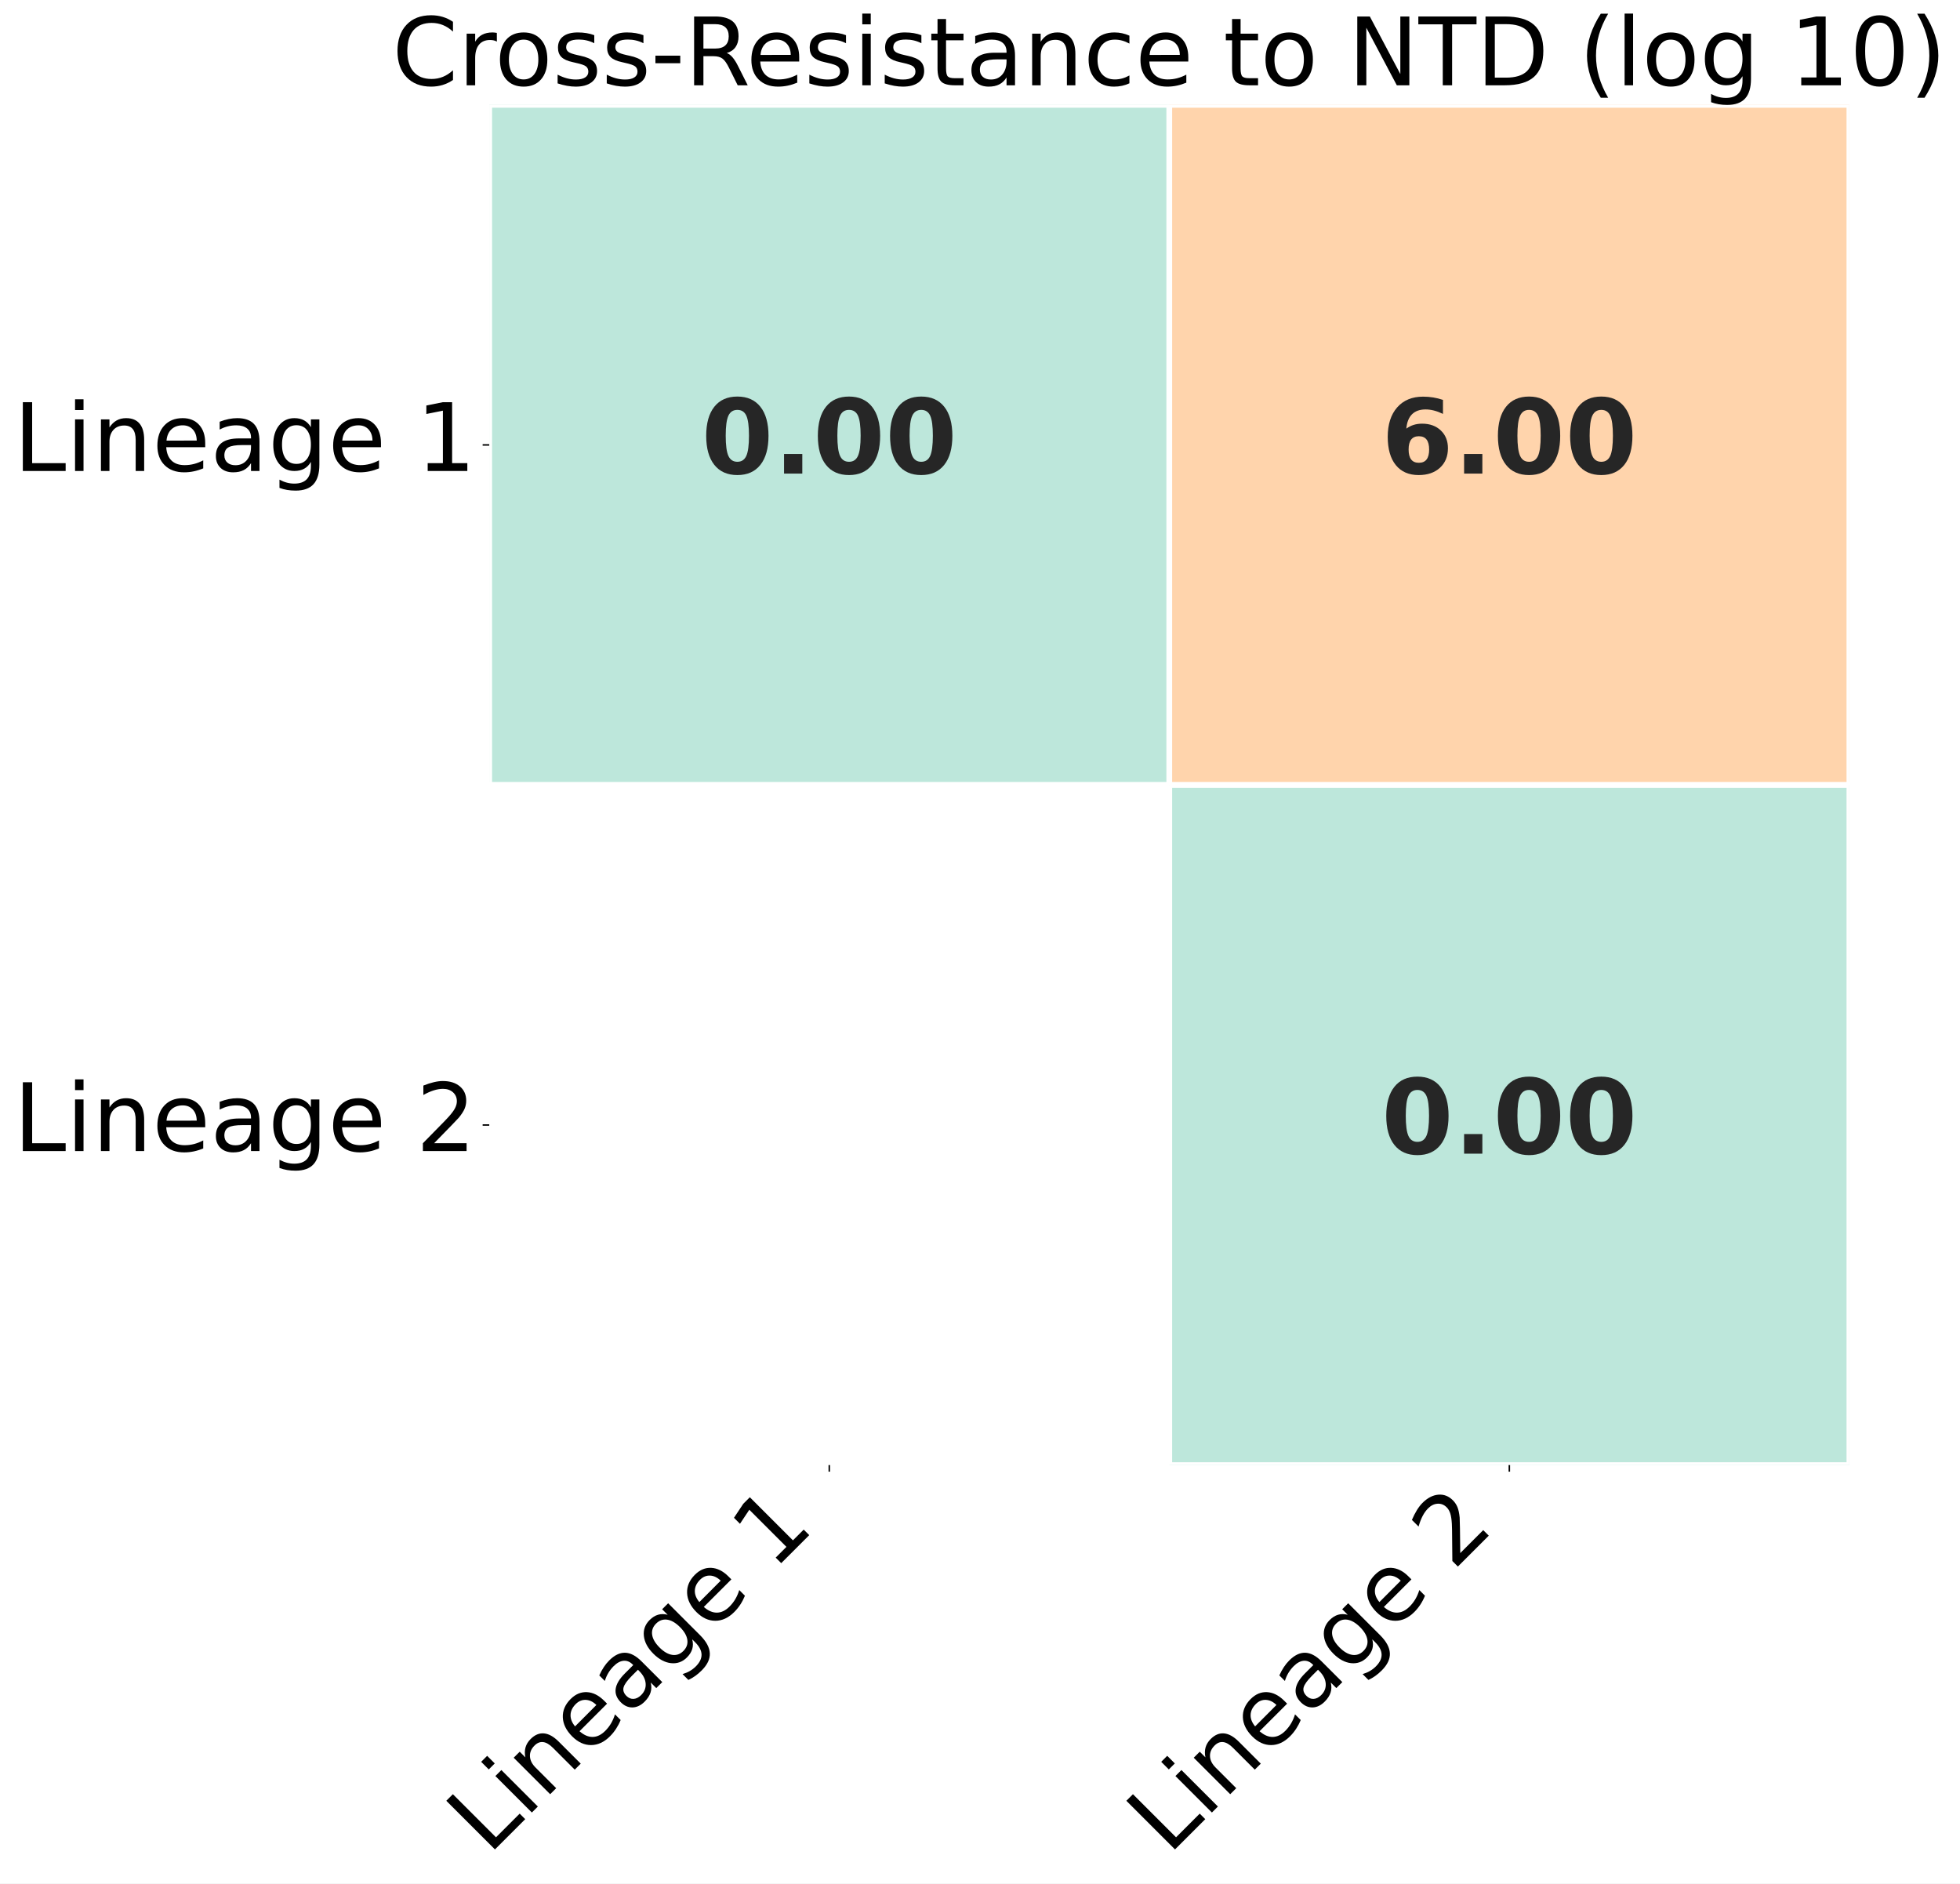
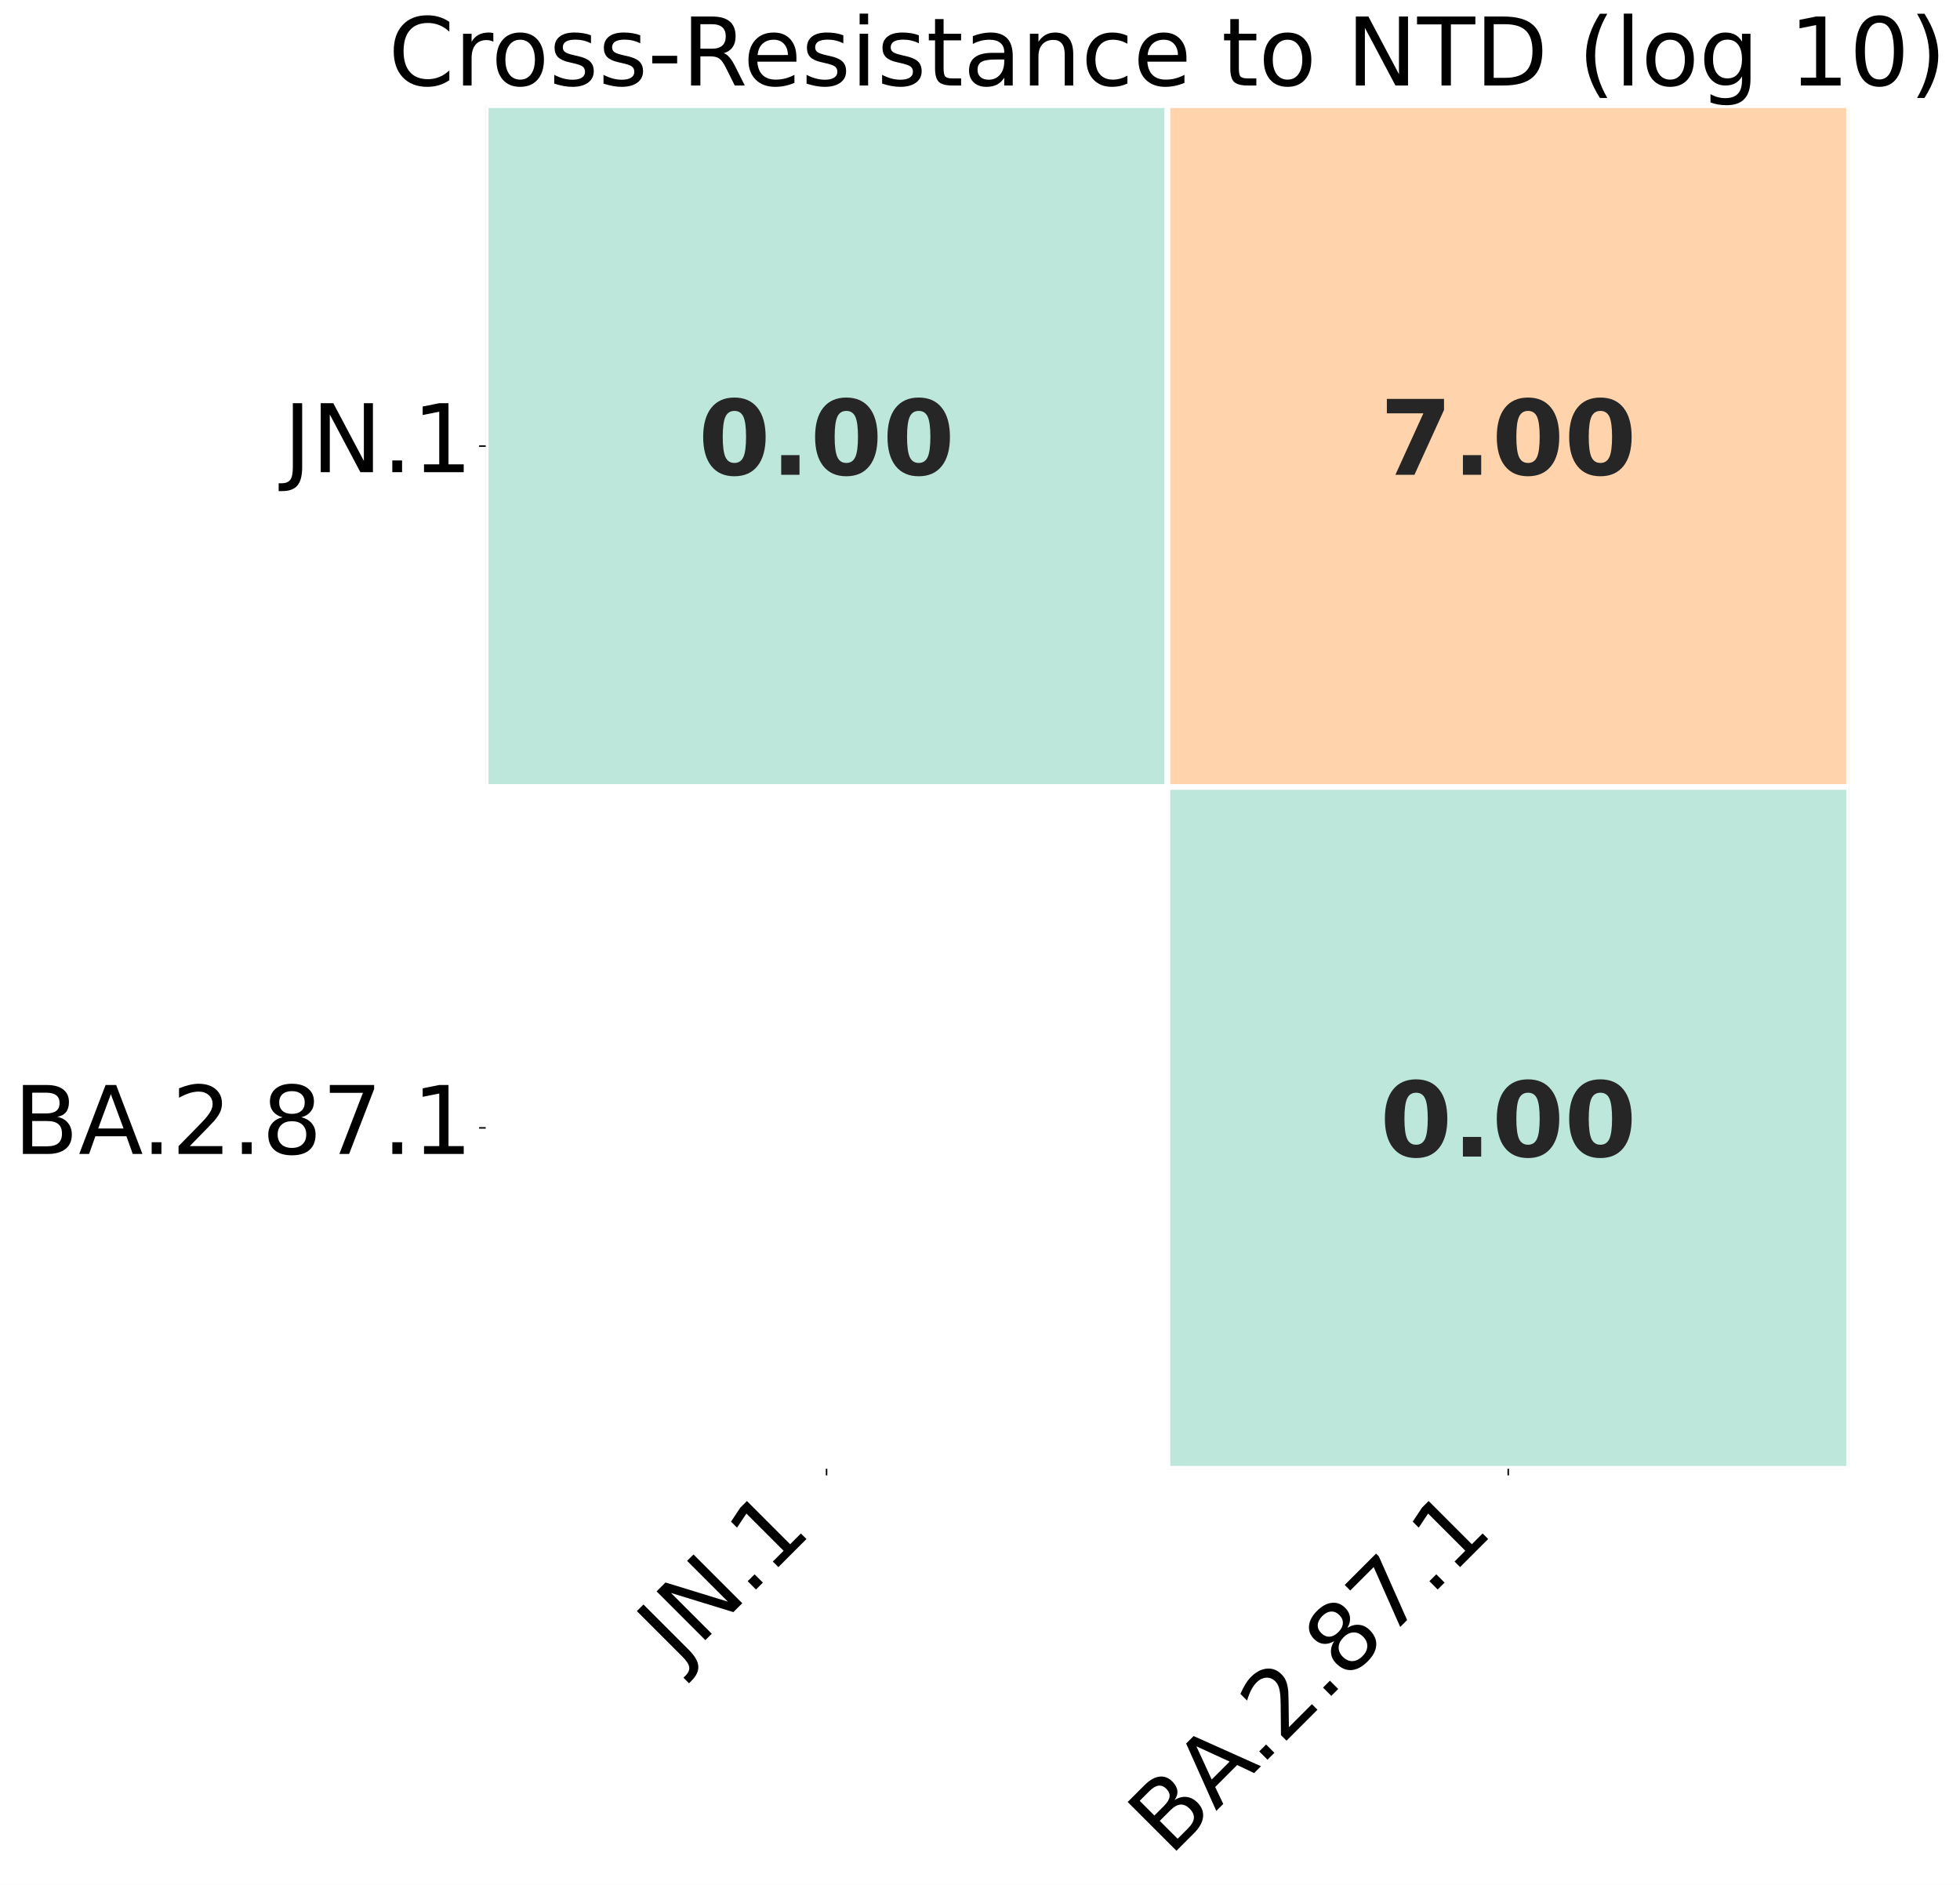
- <svg xmlns="http://www.w3.org/2000/svg" xmlns:xlink="http://www.w3.org/1999/xlink" width="1038.6pt" height="998.008pt" viewBox="0 0 1038.6 998.008" version="1.1">
+ <svg xmlns="http://www.w3.org/2000/svg" xmlns:xlink="http://www.w3.org/1999/xlink" width="1036.1pt" height="996.24pt" viewBox="0 0 1036.1 996.24" version="1.1">
  <defs>
    <style type="text/css">*{stroke-linejoin: round; stroke-linecap: butt}</style>
  </defs>
  <g id="figure_1">
    <g id="patch_1">
-       <path d="M 0 998.008  L 1038.6 998.008  L 1038.6 -0  L 0 -0  z " style="fill: #ffffff" />
+       <path d="M 0 996.24  L 1036.1 996.24  L 1036.1 -0  L 0 -0  z " style="fill: #ffffff" />
    </g>
    <g id="axes_1">
      <g id="patch_2">
-         <path d="M 259.255 776.311  L 979.975 776.311  L 979.975 55.591  L 259.255 55.591  z " style="fill: #ffffff" />
+         <path d="M 256.755 776.311  L 977.475 776.311  L 977.475 55.591  L 256.755 55.591  z " style="fill: #ffffff" />
      </g>
      <g id="QuadMesh_1">
-         <path d="M 259.255 55.591  L 619.615 55.591  L 619.615 415.951  L 259.255 415.951  L 259.255 55.591  " clip-path="url(#p491a91138c)" style="fill: #bde7db; stroke: #ffffff; stroke-width: 3" />
-         <path d="M 619.615 55.591  L 979.975 55.591  L 979.975 415.951  L 619.615 415.951  L 619.615 55.591  " clip-path="url(#p491a91138c)" style="fill: #ffd4ac; stroke: #ffffff; stroke-width: 3" />
-         <path d="M 259.255 415.951  L 619.615 415.951  L 619.615 776.311  L 259.255 776.311  L 259.255 415.951  " clip-path="url(#p491a91138c)" style="fill: none; stroke: #ffffff; stroke-width: 3" />
-         <path d="M 619.615 415.951  L 979.975 415.951  L 979.975 776.311  L 619.615 776.311  L 619.615 415.951  " clip-path="url(#p491a91138c)" style="fill: #bde7db; stroke: #ffffff; stroke-width: 3" />
+         <path d="M 256.755 55.591  L 617.115 55.591  L 617.115 415.951  L 256.755 415.951  L 256.755 55.591  " clip-path="url(#p4670fa784c)" style="fill: #bde7db; stroke: #ffffff; stroke-width: 3" />
+         <path d="M 617.115 55.591  L 977.475 55.591  L 977.475 415.951  L 617.115 415.951  L 617.115 55.591  " clip-path="url(#p4670fa784c)" style="fill: #ffd4ac; stroke: #ffffff; stroke-width: 3" />
+         <path d="M 256.755 415.951  L 617.115 415.951  L 617.115 776.311  L 256.755 776.311  L 256.755 415.951  " clip-path="url(#p4670fa784c)" style="fill: none; stroke: #ffffff; stroke-width: 3" />
+         <path d="M 617.115 415.951  L 977.475 415.951  L 977.475 776.311  L 617.115 776.311  L 617.115 415.951  " clip-path="url(#p4670fa784c)" style="fill: #bde7db; stroke: #ffffff; stroke-width: 3" />
      </g>
      <g id="matplotlib.axis_1">
        <g id="xtick_1">
          <g id="line2d_1">
            <defs>
-               <path id="m71ddd3927d" d="M 0 0  L 0 3.5  " style="stroke: #000000; stroke-width: 0.8" />
+               <path id="mec1ef8c80c" d="M 0 0  L 0 3.5  " style="stroke: #000000; stroke-width: 0.8" />
            </defs>
            <g>
-               <use xlink:href="#m71ddd3927d" x="439.435" y="776.311" style="stroke: #000000; stroke-width: 0.8" />
+               <use xlink:href="#mec1ef8c80c" x="436.935" y="776.311" style="stroke: #000000; stroke-width: 0.8" />
            </g>
          </g>
          <g id="text_1">
-             <g transform="translate(258.8021 983.455) rotate(-45) scale(0.5 -0.5)">
+             <g transform="translate(358.9706 880.7864) rotate(-45) scale(0.5 -0.5)">
              <defs>
-                 <path id="DejaVuSans-4c" d="M 628 4666  L 1259 4666  L 1259 531  L 3531 531  L 3531 0  L 628 0  L 628 4666  z " transform="scale(0.015625)" />
-                 <path id="DejaVuSans-69" d="M 603 3500  L 1178 3500  L 1178 0  L 603 0  L 603 3500  z M 603 4863  L 1178 4863  L 1178 4134  L 603 4134  L 603 4863  z " transform="scale(0.015625)" />
-                 <path id="DejaVuSans-6e" d="M 3513 2113  L 3513 0  L 2938 0  L 2938 2094  Q 2938 2591 2744 2837  Q 2550 3084 2163 3084  Q 1697 3084 1428 2787  Q 1159 2491 1159 1978  L 1159 0  L 581 0  L 581 3500  L 1159 3500  L 1159 2956  Q 1366 3272 1645 3428  Q 1925 3584 2291 3584  Q 2894 3584 3203 3211  Q 3513 2838 3513 2113  z " transform="scale(0.015625)" />
-                 <path id="DejaVuSans-65" d="M 3597 1894  L 3597 1613  L 953 1613  Q 991 1019 1311 708  Q 1631 397 2203 397  Q 2534 397 2845 478  Q 3156 559 3463 722  L 3463 178  Q 3153 47 2828 -22  Q 2503 -91 2169 -91  Q 1331 -91 842 396  Q 353 884 353 1716  Q 353 2575 817 3079  Q 1281 3584 2069 3584  Q 2775 3584 3186 3129  Q 3597 2675 3597 1894  z M 3022 2063  Q 3016 2534 2758 2815  Q 2500 3097 2075 3097  Q 1594 3097 1305 2825  Q 1016 2553 972 2059  L 3022 2063  z " transform="scale(0.015625)" />
-                 <path id="DejaVuSans-61" d="M 2194 1759  Q 1497 1759 1228 1600  Q 959 1441 959 1056  Q 959 750 1161 570  Q 1363 391 1709 391  Q 2188 391 2477 730  Q 2766 1069 2766 1631  L 2766 1759  L 2194 1759  z M 3341 1997  L 3341 0  L 2766 0  L 2766 531  Q 2569 213 2275 61  Q 1981 -91 1556 -91  Q 1019 -91 701 211  Q 384 513 384 1019  Q 384 1609 779 1909  Q 1175 2209 1959 2209  L 2766 2209  L 2766 2266  Q 2766 2663 2505 2880  Q 2244 3097 1772 3097  Q 1472 3097 1187 3025  Q 903 2953 641 2809  L 641 3341  Q 956 3463 1253 3523  Q 1550 3584 1831 3584  Q 2591 3584 2966 3190  Q 3341 2797 3341 1997  z " transform="scale(0.015625)" />
-                 <path id="DejaVuSans-67" d="M 2906 1791  Q 2906 2416 2648 2759  Q 2391 3103 1925 3103  Q 1463 3103 1205 2759  Q 947 2416 947 1791  Q 947 1169 1205 825  Q 1463 481 1925 481  Q 2391 481 2648 825  Q 2906 1169 2906 1791  z M 3481 434  Q 3481 -459 3084 -895  Q 2688 -1331 1869 -1331  Q 1566 -1331 1297 -1286  Q 1028 -1241 775 -1147  L 775 -588  Q 1028 -725 1275 -790  Q 1522 -856 1778 -856  Q 2344 -856 2625 -561  Q 2906 -266 2906 331  L 2906 616  Q 2728 306 2450 153  Q 2172 0 1784 0  Q 1141 0 747 490  Q 353 981 353 1791  Q 353 2603 747 3093  Q 1141 3584 1784 3584  Q 2172 3584 2450 3431  Q 2728 3278 2906 2969  L 2906 3500  L 3481 3500  L 3481 434  z " transform="scale(0.015625)" />
-                 <path id="DejaVuSans-20" transform="scale(0.015625)" />
+                 <path id="DejaVuSans-4a" d="M 628 4666  L 1259 4666  L 1259 325  Q 1259 -519 939 -900  Q 619 -1281 -91 -1281  L -331 -1281  L -331 -750  L -134 -750  Q 284 -750 456 -515  Q 628 -281 628 325  L 628 4666  z " transform="scale(0.015625)" />
+                 <path id="DejaVuSans-4e" d="M 628 4666  L 1478 4666  L 3547 763  L 3547 4666  L 4159 4666  L 4159 0  L 3309 0  L 1241 3903  L 1241 0  L 628 0  L 628 4666  z " transform="scale(0.015625)" />
+                 <path id="DejaVuSans-2e" d="M 684 794  L 1344 794  L 1344 0  L 684 0  L 684 794  z " transform="scale(0.015625)" />
                <path id="DejaVuSans-31" d="M 794 531  L 1825 531  L 1825 4091  L 703 3866  L 703 4441  L 1819 4666  L 2450 4666  L 2450 531  L 3481 531  L 3481 0  L 794 0  L 794 531  z " transform="scale(0.015625)" />
              </defs>
-               <use xlink:href="#DejaVuSans-4c" />
-               <use xlink:href="#DejaVuSans-69" x="55.713" />
-               <use xlink:href="#DejaVuSans-6e" x="83.496" />
-               <use xlink:href="#DejaVuSans-65" x="146.875" />
-               <use xlink:href="#DejaVuSans-61" x="208.398" />
-               <use xlink:href="#DejaVuSans-67" x="269.678" />
-               <use xlink:href="#DejaVuSans-65" x="333.154" />
-               <use xlink:href="#DejaVuSans-20" x="394.678" />
-               <use xlink:href="#DejaVuSans-31" x="426.465" />
+               <use xlink:href="#DejaVuSans-4a" />
+               <use xlink:href="#DejaVuSans-4e" x="29.492" />
+               <use xlink:href="#DejaVuSans-2e" x="104.297" />
+               <use xlink:href="#DejaVuSans-31" x="136.084" />
            </g>
          </g>
        </g>
        <g id="xtick_2">
          <g id="line2d_2">
            <g>
-               <use xlink:href="#m71ddd3927d" x="799.795" y="776.311" style="stroke: #000000; stroke-width: 0.8" />
+               <use xlink:href="#mec1ef8c80c" x="797.295" y="776.311" style="stroke: #000000; stroke-width: 0.8" />
            </g>
          </g>
          <g id="text_2">
-             <g transform="translate(619.1621 983.455) rotate(-45) scale(0.5 -0.5)">
+             <g transform="translate(618.4298 981.6872) rotate(-45) scale(0.5 -0.5)">
              <defs>
+                 <path id="DejaVuSans-42" d="M 1259 2228  L 1259 519  L 2272 519  Q 2781 519 3026 730  Q 3272 941 3272 1375  Q 3272 1813 3026 2020  Q 2781 2228 2272 2228  L 1259 2228  z M 1259 4147  L 1259 2741  L 2194 2741  Q 2656 2741 2882 2914  Q 3109 3088 3109 3444  Q 3109 3797 2882 3972  Q 2656 4147 2194 4147  L 1259 4147  z M 628 4666  L 2241 4666  Q 2963 4666 3353 4366  Q 3744 4066 3744 3513  Q 3744 3084 3544 2831  Q 3344 2578 2956 2516  Q 3422 2416 3680 2098  Q 3938 1781 3938 1306  Q 3938 681 3513 340  Q 3088 0 2303 0  L 628 0  L 628 4666  z " transform="scale(0.015625)" />
+                 <path id="DejaVuSans-41" d="M 2188 4044  L 1331 1722  L 3047 1722  L 2188 4044  z M 1831 4666  L 2547 4666  L 4325 0  L 3669 0  L 3244 1197  L 1141 1197  L 716 0  L 50 0  L 1831 4666  z " transform="scale(0.015625)" />
                <path id="DejaVuSans-32" d="M 1228 531  L 3431 531  L 3431 0  L 469 0  L 469 531  Q 828 903 1448 1529  Q 2069 2156 2228 2338  Q 2531 2678 2651 2914  Q 2772 3150 2772 3378  Q 2772 3750 2511 3984  Q 2250 4219 1831 4219  Q 1534 4219 1204 4116  Q 875 4013 500 3803  L 500 4441  Q 881 4594 1212 4672  Q 1544 4750 1819 4750  Q 2544 4750 2975 4387  Q 3406 4025 3406 3419  Q 3406 3131 3298 2873  Q 3191 2616 2906 2266  Q 2828 2175 2409 1742  Q 1991 1309 1228 531  z " transform="scale(0.015625)" />
+                 <path id="DejaVuSans-38" d="M 2034 2216  Q 1584 2216 1326 1975  Q 1069 1734 1069 1313  Q 1069 891 1326 650  Q 1584 409 2034 409  Q 2484 409 2743 651  Q 3003 894 3003 1313  Q 3003 1734 2745 1975  Q 2488 2216 2034 2216  z M 1403 2484  Q 997 2584 770 2862  Q 544 3141 544 3541  Q 544 4100 942 4425  Q 1341 4750 2034 4750  Q 2731 4750 3128 4425  Q 3525 4100 3525 3541  Q 3525 3141 3298 2862  Q 3072 2584 2669 2484  Q 3125 2378 3379 2068  Q 3634 1759 3634 1313  Q 3634 634 3220 271  Q 2806 -91 2034 -91  Q 1263 -91 848 271  Q 434 634 434 1313  Q 434 1759 690 2068  Q 947 2378 1403 2484  z M 1172 3481  Q 1172 3119 1398 2916  Q 1625 2713 2034 2713  Q 2441 2713 2670 2916  Q 2900 3119 2900 3481  Q 2900 3844 2670 4047  Q 2441 4250 2034 4250  Q 1625 4250 1398 4047  Q 1172 3844 1172 3481  z " transform="scale(0.015625)" />
+                 <path id="DejaVuSans-37" d="M 525 4666  L 3525 4666  L 3525 4397  L 1831 0  L 1172 0  L 2766 4134  L 525 4134  L 525 4666  z " transform="scale(0.015625)" />
              </defs>
-               <use xlink:href="#DejaVuSans-4c" />
-               <use xlink:href="#DejaVuSans-69" x="55.713" />
-               <use xlink:href="#DejaVuSans-6e" x="83.496" />
-               <use xlink:href="#DejaVuSans-65" x="146.875" />
-               <use xlink:href="#DejaVuSans-61" x="208.398" />
-               <use xlink:href="#DejaVuSans-67" x="269.678" />
-               <use xlink:href="#DejaVuSans-65" x="333.154" />
-               <use xlink:href="#DejaVuSans-20" x="394.678" />
-               <use xlink:href="#DejaVuSans-32" x="426.465" />
+               <use xlink:href="#DejaVuSans-42" />
+               <use xlink:href="#DejaVuSans-41" x="68.604" />
+               <use xlink:href="#DejaVuSans-2e" x="135.262" />
+               <use xlink:href="#DejaVuSans-32" x="167.049" />
+               <use xlink:href="#DejaVuSans-2e" x="230.672" />
+               <use xlink:href="#DejaVuSans-38" x="262.459" />
+               <use xlink:href="#DejaVuSans-37" x="326.082" />
+               <use xlink:href="#DejaVuSans-2e" x="389.705" />
+               <use xlink:href="#DejaVuSans-31" x="421.492" />
            </g>
          </g>
        </g>
      </g>
      <g id="matplotlib.axis_2">
        <g id="ytick_1">
          <g id="line2d_3">
            <defs>
-               <path id="mb40566848c" d="M 0 0  L -3.5 0  " style="stroke: #000000; stroke-width: 0.8" />
+               <path id="m53c1404ac4" d="M 0 0  L -3.5 0  " style="stroke: #000000; stroke-width: 0.8" />
            </defs>
            <g>
-               <use xlink:href="#mb40566848c" x="259.255" y="235.771" style="stroke: #000000; stroke-width: 0.8" />
+               <use xlink:href="#m53c1404ac4" x="256.755" y="235.771" style="stroke: #000000; stroke-width: 0.8" />
            </g>
          </g>
          <g id="text_3">
-             <g transform="translate(7.2 249.5675) scale(0.5 -0.5)">
-               <use xlink:href="#DejaVuSans-4c" />
-               <use xlink:href="#DejaVuSans-69" x="55.713" />
-               <use xlink:href="#DejaVuSans-6e" x="83.496" />
-               <use xlink:href="#DejaVuSans-65" x="146.875" />
-               <use xlink:href="#DejaVuSans-61" x="208.398" />
-               <use xlink:href="#DejaVuSans-67" x="269.678" />
-               <use xlink:href="#DejaVuSans-65" x="333.154" />
-               <use xlink:href="#DejaVuSans-20" x="394.678" />
-               <use xlink:href="#DejaVuSans-31" x="426.465" />
+             <g transform="translate(149.8953 249.5675) scale(0.5 -0.5)">
+               <use xlink:href="#DejaVuSans-4a" />
+               <use xlink:href="#DejaVuSans-4e" x="29.492" />
+               <use xlink:href="#DejaVuSans-2e" x="104.297" />
+               <use xlink:href="#DejaVuSans-31" x="136.084" />
            </g>
          </g>
        </g>
        <g id="ytick_2">
          <g id="line2d_4">
            <g>
-               <use xlink:href="#mb40566848c" x="259.255" y="596.131" style="stroke: #000000; stroke-width: 0.8" />
+               <use xlink:href="#m53c1404ac4" x="256.755" y="596.131" style="stroke: #000000; stroke-width: 0.8" />
            </g>
          </g>
          <g id="text_4">
            <g transform="translate(7.2 609.9275) scale(0.5 -0.5)">
-               <use xlink:href="#DejaVuSans-4c" />
-               <use xlink:href="#DejaVuSans-69" x="55.713" />
-               <use xlink:href="#DejaVuSans-6e" x="83.496" />
-               <use xlink:href="#DejaVuSans-65" x="146.875" />
-               <use xlink:href="#DejaVuSans-61" x="208.398" />
-               <use xlink:href="#DejaVuSans-67" x="269.678" />
-               <use xlink:href="#DejaVuSans-65" x="333.154" />
-               <use xlink:href="#DejaVuSans-20" x="394.678" />
-               <use xlink:href="#DejaVuSans-32" x="426.465" />
+               <use xlink:href="#DejaVuSans-42" />
+               <use xlink:href="#DejaVuSans-41" x="68.604" />
+               <use xlink:href="#DejaVuSans-2e" x="135.262" />
+               <use xlink:href="#DejaVuSans-32" x="167.049" />
+               <use xlink:href="#DejaVuSans-2e" x="230.672" />
+               <use xlink:href="#DejaVuSans-38" x="262.459" />
+               <use xlink:href="#DejaVuSans-37" x="326.082" />
+               <use xlink:href="#DejaVuSans-2e" x="389.705" />
+               <use xlink:href="#DejaVuSans-31" x="421.492" />
            </g>
          </g>
        </g>
      </g>
      <g id="text_5">
-         <g style="fill: #262626" transform="translate(371.587 250.9472) scale(0.55 -0.55)">
+         <g style="fill: #262626" transform="translate(369.087 250.9472) scale(0.55 -0.55)">
          <defs>
            <path id="DejaVuSans-Bold-30" d="M 2944 2338  Q 2944 3213 2780 3570  Q 2616 3928 2228 3928  Q 1841 3928 1675 3570  Q 1509 3213 1509 2338  Q 1509 1453 1675 1090  Q 1841 728 2228 728  Q 2613 728 2778 1090  Q 2944 1453 2944 2338  z M 4147 2328  Q 4147 1169 3647 539  Q 3147 -91 2228 -91  Q 1306 -91 806 539  Q 306 1169 306 2328  Q 306 3491 806 4120  Q 1306 4750 2228 4750  Q 3147 4750 3647 4120  Q 4147 3491 4147 2328  z " transform="scale(0.015625)" />
            <path id="DejaVuSans-Bold-2e" d="M 653 1209  L 1778 1209  L 1778 0  L 653 0  L 653 1209  z " transform="scale(0.015625)" />
          </defs>
          <use xlink:href="#DejaVuSans-Bold-30" />
          <use xlink:href="#DejaVuSans-Bold-2e" x="69.58" />
          <use xlink:href="#DejaVuSans-Bold-30" x="107.568" />
          <use xlink:href="#DejaVuSans-Bold-30" x="177.148" />
        </g>
      </g>
      <g id="text_6">
-         <g style="fill: #262626" transform="translate(731.947 250.9472) scale(0.55 -0.55)">
+         <g style="fill: #262626" transform="translate(729.447 250.9472) scale(0.55 -0.55)">
          <defs>
-             <path id="DejaVuSans-Bold-36" d="M 2316 2303  Q 2000 2303 1842 2098  Q 1684 1894 1684 1484  Q 1684 1075 1842 870  Q 2000 666 2316 666  Q 2634 666 2792 870  Q 2950 1075 2950 1484  Q 2950 1894 2792 2098  Q 2634 2303 2316 2303  z M 3803 4544  L 3803 3681  Q 3506 3822 3243 3889  Q 2981 3956 2731 3956  Q 2194 3956 1894 3657  Q 1594 3359 1544 2772  Q 1750 2925 1990 3001  Q 2231 3078 2516 3078  Q 3231 3078 3670 2659  Q 4109 2241 4109 1563  Q 4109 813 3618 361  Q 3128 -91 2303 -91  Q 1394 -91 895 523  Q 397 1138 397 2266  Q 397 3422 980 4083  Q 1563 4744 2578 4744  Q 2900 4744 3203 4694  Q 3506 4644 3803 4544  z " transform="scale(0.015625)" />
+             <path id="DejaVuSans-Bold-37" d="M 428 4666  L 3944 4666  L 3944 3988  L 2125 0  L 953 0  L 2675 3781  L 428 3781  L 428 4666  z " transform="scale(0.015625)" />
          </defs>
-           <use xlink:href="#DejaVuSans-Bold-36" />
+           <use xlink:href="#DejaVuSans-Bold-37" />
          <use xlink:href="#DejaVuSans-Bold-2e" x="69.58" />
          <use xlink:href="#DejaVuSans-Bold-30" x="107.568" />
          <use xlink:href="#DejaVuSans-Bold-30" x="177.148" />
        </g>
      </g>
      <g id="text_7">
-         <g style="fill: #262626" transform="translate(731.947 611.3072) scale(0.55 -0.55)">
+         <g style="fill: #262626" transform="translate(729.447 611.3072) scale(0.55 -0.55)">
          <use xlink:href="#DejaVuSans-Bold-30" />
          <use xlink:href="#DejaVuSans-Bold-2e" x="69.58" />
          <use xlink:href="#DejaVuSans-Bold-30" x="107.568" />
          <use xlink:href="#DejaVuSans-Bold-30" x="177.148" />
        </g>
      </g>
      <g id="text_8">
-         <g transform="translate(207.8295 45.19219) scale(0.5 -0.5)">
+         <g transform="translate(205.3295 45.19219) scale(0.5 -0.5)">
          <defs>
            <path id="DejaVuSans-43" d="M 4122 4306  L 4122 3641  Q 3803 3938 3442 4084  Q 3081 4231 2675 4231  Q 1875 4231 1450 3742  Q 1025 3253 1025 2328  Q 1025 1406 1450 917  Q 1875 428 2675 428  Q 3081 428 3442 575  Q 3803 722 4122 1019  L 4122 359  Q 3791 134 3420 21  Q 3050 -91 2638 -91  Q 1578 -91 968 557  Q 359 1206 359 2328  Q 359 3453 968 4101  Q 1578 4750 2638 4750  Q 3056 4750 3426 4639  Q 3797 4528 4122 4306  z " transform="scale(0.015625)" />
            <path id="DejaVuSans-72" d="M 2631 2963  Q 2534 3019 2420 3045  Q 2306 3072 2169 3072  Q 1681 3072 1420 2755  Q 1159 2438 1159 1844  L 1159 0  L 581 0  L 581 3500  L 1159 3500  L 1159 2956  Q 1341 3275 1631 3429  Q 1922 3584 2338 3584  Q 2397 3584 2469 3576  Q 2541 3569 2628 3553  L 2631 2963  z " transform="scale(0.015625)" />
            <path id="DejaVuSans-6f" d="M 1959 3097  Q 1497 3097 1228 2736  Q 959 2375 959 1747  Q 959 1119 1226 758  Q 1494 397 1959 397  Q 2419 397 2687 759  Q 2956 1122 2956 1747  Q 2956 2369 2687 2733  Q 2419 3097 1959 3097  z M 1959 3584  Q 2709 3584 3137 3096  Q 3566 2609 3566 1747  Q 3566 888 3137 398  Q 2709 -91 1959 -91  Q 1206 -91 779 398  Q 353 888 353 1747  Q 353 2609 779 3096  Q 1206 3584 1959 3584  z " transform="scale(0.015625)" />
            <path id="DejaVuSans-73" d="M 2834 3397  L 2834 2853  Q 2591 2978 2328 3040  Q 2066 3103 1784 3103  Q 1356 3103 1142 2972  Q 928 2841 928 2578  Q 928 2378 1081 2264  Q 1234 2150 1697 2047  L 1894 2003  Q 2506 1872 2764 1633  Q 3022 1394 3022 966  Q 3022 478 2636 193  Q 2250 -91 1575 -91  Q 1294 -91 989 -36  Q 684 19 347 128  L 347 722  Q 666 556 975 473  Q 1284 391 1588 391  Q 1994 391 2212 530  Q 2431 669 2431 922  Q 2431 1156 2273 1281  Q 2116 1406 1581 1522  L 1381 1569  Q 847 1681 609 1914  Q 372 2147 372 2553  Q 372 3047 722 3315  Q 1072 3584 1716 3584  Q 2034 3584 2315 3537  Q 2597 3491 2834 3397  z " transform="scale(0.015625)" />
            <path id="DejaVuSans-2d" d="M 313 2009  L 1997 2009  L 1997 1497  L 313 1497  L 313 2009  z " transform="scale(0.015625)" />
            <path id="DejaVuSans-52" d="M 2841 2188  Q 3044 2119 3236 1894  Q 3428 1669 3622 1275  L 4263 0  L 3584 0  L 2988 1197  Q 2756 1666 2539 1819  Q 2322 1972 1947 1972  L 1259 1972  L 1259 0  L 628 0  L 628 4666  L 2053 4666  Q 2853 4666 3247 4331  Q 3641 3997 3641 3322  Q 3641 2881 3436 2590  Q 3231 2300 2841 2188  z M 1259 4147  L 1259 2491  L 2053 2491  Q 2509 2491 2742 2702  Q 2975 2913 2975 3322  Q 2975 3731 2742 3939  Q 2509 4147 2053 4147  L 1259 4147  z " transform="scale(0.015625)" />
+             <path id="DejaVuSans-65" d="M 3597 1894  L 3597 1613  L 953 1613  Q 991 1019 1311 708  Q 1631 397 2203 397  Q 2534 397 2845 478  Q 3156 559 3463 722  L 3463 178  Q 3153 47 2828 -22  Q 2503 -91 2169 -91  Q 1331 -91 842 396  Q 353 884 353 1716  Q 353 2575 817 3079  Q 1281 3584 2069 3584  Q 2775 3584 3186 3129  Q 3597 2675 3597 1894  z M 3022 2063  Q 3016 2534 2758 2815  Q 2500 3097 2075 3097  Q 1594 3097 1305 2825  Q 1016 2553 972 2059  L 3022 2063  z " transform="scale(0.015625)" />
+             <path id="DejaVuSans-69" d="M 603 3500  L 1178 3500  L 1178 0  L 603 0  L 603 3500  z M 603 4863  L 1178 4863  L 1178 4134  L 603 4134  L 603 4863  z " transform="scale(0.015625)" />
            <path id="DejaVuSans-74" d="M 1172 4494  L 1172 3500  L 2356 3500  L 2356 3053  L 1172 3053  L 1172 1153  Q 1172 725 1289 603  Q 1406 481 1766 481  L 2356 481  L 2356 0  L 1766 0  Q 1100 0 847 248  Q 594 497 594 1153  L 594 3053  L 172 3053  L 172 3500  L 594 3500  L 594 4494  L 1172 4494  z " transform="scale(0.015625)" />
+             <path id="DejaVuSans-61" d="M 2194 1759  Q 1497 1759 1228 1600  Q 959 1441 959 1056  Q 959 750 1161 570  Q 1363 391 1709 391  Q 2188 391 2477 730  Q 2766 1069 2766 1631  L 2766 1759  L 2194 1759  z M 3341 1997  L 3341 0  L 2766 0  L 2766 531  Q 2569 213 2275 61  Q 1981 -91 1556 -91  Q 1019 -91 701 211  Q 384 513 384 1019  Q 384 1609 779 1909  Q 1175 2209 1959 2209  L 2766 2209  L 2766 2266  Q 2766 2663 2505 2880  Q 2244 3097 1772 3097  Q 1472 3097 1187 3025  Q 903 2953 641 2809  L 641 3341  Q 956 3463 1253 3523  Q 1550 3584 1831 3584  Q 2591 3584 2966 3190  Q 3341 2797 3341 1997  z " transform="scale(0.015625)" />
+             <path id="DejaVuSans-6e" d="M 3513 2113  L 3513 0  L 2938 0  L 2938 2094  Q 2938 2591 2744 2837  Q 2550 3084 2163 3084  Q 1697 3084 1428 2787  Q 1159 2491 1159 1978  L 1159 0  L 581 0  L 581 3500  L 1159 3500  L 1159 2956  Q 1366 3272 1645 3428  Q 1925 3584 2291 3584  Q 2894 3584 3203 3211  Q 3513 2838 3513 2113  z " transform="scale(0.015625)" />
            <path id="DejaVuSans-63" d="M 3122 3366  L 3122 2828  Q 2878 2963 2633 3030  Q 2388 3097 2138 3097  Q 1578 3097 1268 2742  Q 959 2388 959 1747  Q 959 1106 1268 751  Q 1578 397 2138 397  Q 2388 397 2633 464  Q 2878 531 3122 666  L 3122 134  Q 2881 22 2623 -34  Q 2366 -91 2075 -91  Q 1284 -91 818 406  Q 353 903 353 1747  Q 353 2603 823 3093  Q 1294 3584 2113 3584  Q 2378 3584 2631 3529  Q 2884 3475 3122 3366  z " transform="scale(0.015625)" />
-             <path id="DejaVuSans-4e" d="M 628 4666  L 1478 4666  L 3547 763  L 3547 4666  L 4159 4666  L 4159 0  L 3309 0  L 1241 3903  L 1241 0  L 628 0  L 628 4666  z " transform="scale(0.015625)" />
+             <path id="DejaVuSans-20" transform="scale(0.015625)" />
            <path id="DejaVuSans-54" d="M -19 4666  L 3928 4666  L 3928 4134  L 2272 4134  L 2272 0  L 1638 0  L 1638 4134  L -19 4134  L -19 4666  z " transform="scale(0.015625)" />
            <path id="DejaVuSans-44" d="M 1259 4147  L 1259 519  L 2022 519  Q 2988 519 3436 956  Q 3884 1394 3884 2338  Q 3884 3275 3436 3711  Q 2988 4147 2022 4147  L 1259 4147  z M 628 4666  L 1925 4666  Q 3281 4666 3915 4102  Q 4550 3538 4550 2338  Q 4550 1131 3912 565  Q 3275 0 1925 0  L 628 0  L 628 4666  z " transform="scale(0.015625)" />
            <path id="DejaVuSans-28" d="M 1984 4856  Q 1566 4138 1362 3434  Q 1159 2731 1159 2009  Q 1159 1288 1364 580  Q 1569 -128 1984 -844  L 1484 -844  Q 1016 -109 783 600  Q 550 1309 550 2009  Q 550 2706 781 3412  Q 1013 4119 1484 4856  L 1984 4856  z " transform="scale(0.015625)" />
            <path id="DejaVuSans-6c" d="M 603 4863  L 1178 4863  L 1178 0  L 603 0  L 603 4863  z " transform="scale(0.015625)" />
+             <path id="DejaVuSans-67" d="M 2906 1791  Q 2906 2416 2648 2759  Q 2391 3103 1925 3103  Q 1463 3103 1205 2759  Q 947 2416 947 1791  Q 947 1169 1205 825  Q 1463 481 1925 481  Q 2391 481 2648 825  Q 2906 1169 2906 1791  z M 3481 434  Q 3481 -459 3084 -895  Q 2688 -1331 1869 -1331  Q 1566 -1331 1297 -1286  Q 1028 -1241 775 -1147  L 775 -588  Q 1028 -725 1275 -790  Q 1522 -856 1778 -856  Q 2344 -856 2625 -561  Q 2906 -266 2906 331  L 2906 616  Q 2728 306 2450 153  Q 2172 0 1784 0  Q 1141 0 747 490  Q 353 981 353 1791  Q 353 2603 747 3093  Q 1141 3584 1784 3584  Q 2172 3584 2450 3431  Q 2728 3278 2906 2969  L 2906 3500  L 3481 3500  L 3481 434  z " transform="scale(0.015625)" />
            <path id="DejaVuSans-30" d="M 2034 4250  Q 1547 4250 1301 3770  Q 1056 3291 1056 2328  Q 1056 1369 1301 889  Q 1547 409 2034 409  Q 2525 409 2770 889  Q 3016 1369 3016 2328  Q 3016 3291 2770 3770  Q 2525 4250 2034 4250  z M 2034 4750  Q 2819 4750 3233 4129  Q 3647 3509 3647 2328  Q 3647 1150 3233 529  Q 2819 -91 2034 -91  Q 1250 -91 836 529  Q 422 1150 422 2328  Q 422 3509 836 4129  Q 1250 4750 2034 4750  z " transform="scale(0.015625)" />
            <path id="DejaVuSans-29" d="M 513 4856  L 1013 4856  Q 1481 4119 1714 3412  Q 1947 2706 1947 2009  Q 1947 1309 1714 600  Q 1481 -109 1013 -844  L 513 -844  Q 928 -128 1133 580  Q 1338 1288 1338 2009  Q 1338 2731 1133 3434  Q 928 4138 513 4856  z " transform="scale(0.015625)" />
          </defs>
          <use xlink:href="#DejaVuSans-43" />
          <use xlink:href="#DejaVuSans-72" x="69.824" />
          <use xlink:href="#DejaVuSans-6f" x="108.688" />
          <use xlink:href="#DejaVuSans-73" x="169.869" />
          <use xlink:href="#DejaVuSans-73" x="221.969" />
          <use xlink:href="#DejaVuSans-2d" x="274.068" />
          <use xlink:href="#DejaVuSans-52" x="310.152" />
          <use xlink:href="#DejaVuSans-65" x="375.135" />
          <use xlink:href="#DejaVuSans-73" x="436.658" />
          <use xlink:href="#DejaVuSans-69" x="488.758" />
          <use xlink:href="#DejaVuSans-73" x="516.541" />
          <use xlink:href="#DejaVuSans-74" x="568.641" />
          <use xlink:href="#DejaVuSans-61" x="607.85" />
          <use xlink:href="#DejaVuSans-6e" x="669.129" />
          <use xlink:href="#DejaVuSans-63" x="732.508" />
          <use xlink:href="#DejaVuSans-65" x="787.488" />
          <use xlink:href="#DejaVuSans-20" x="849.012" />
          <use xlink:href="#DejaVuSans-74" x="880.799" />
          <use xlink:href="#DejaVuSans-6f" x="920.008" />
          <use xlink:href="#DejaVuSans-20" x="981.189" />
          <use xlink:href="#DejaVuSans-4e" x="1012.977" />
          <use xlink:href="#DejaVuSans-54" x="1087.781" />
          <use xlink:href="#DejaVuSans-44" x="1148.865" />
          <use xlink:href="#DejaVuSans-20" x="1225.867" />
          <use xlink:href="#DejaVuSans-28" x="1257.654" />
          <use xlink:href="#DejaVuSans-6c" x="1296.668" />
          <use xlink:href="#DejaVuSans-6f" x="1324.451" />
          <use xlink:href="#DejaVuSans-67" x="1385.633" />
          <use xlink:href="#DejaVuSans-20" x="1449.109" />
          <use xlink:href="#DejaVuSans-31" x="1480.896" />
          <use xlink:href="#DejaVuSans-30" x="1544.52" />
          <use xlink:href="#DejaVuSans-29" x="1608.143" />
        </g>
      </g>
    </g>
  </g>
  <defs>
-     <clipPath id="p491a91138c">
-       <rect x="259.255" y="55.591" width="720.72" height="720.72" />
+     <clipPath id="p4670fa784c">
+       <rect x="256.755" y="55.591" width="720.72" height="720.72" />
    </clipPath>
  </defs>
</svg>
